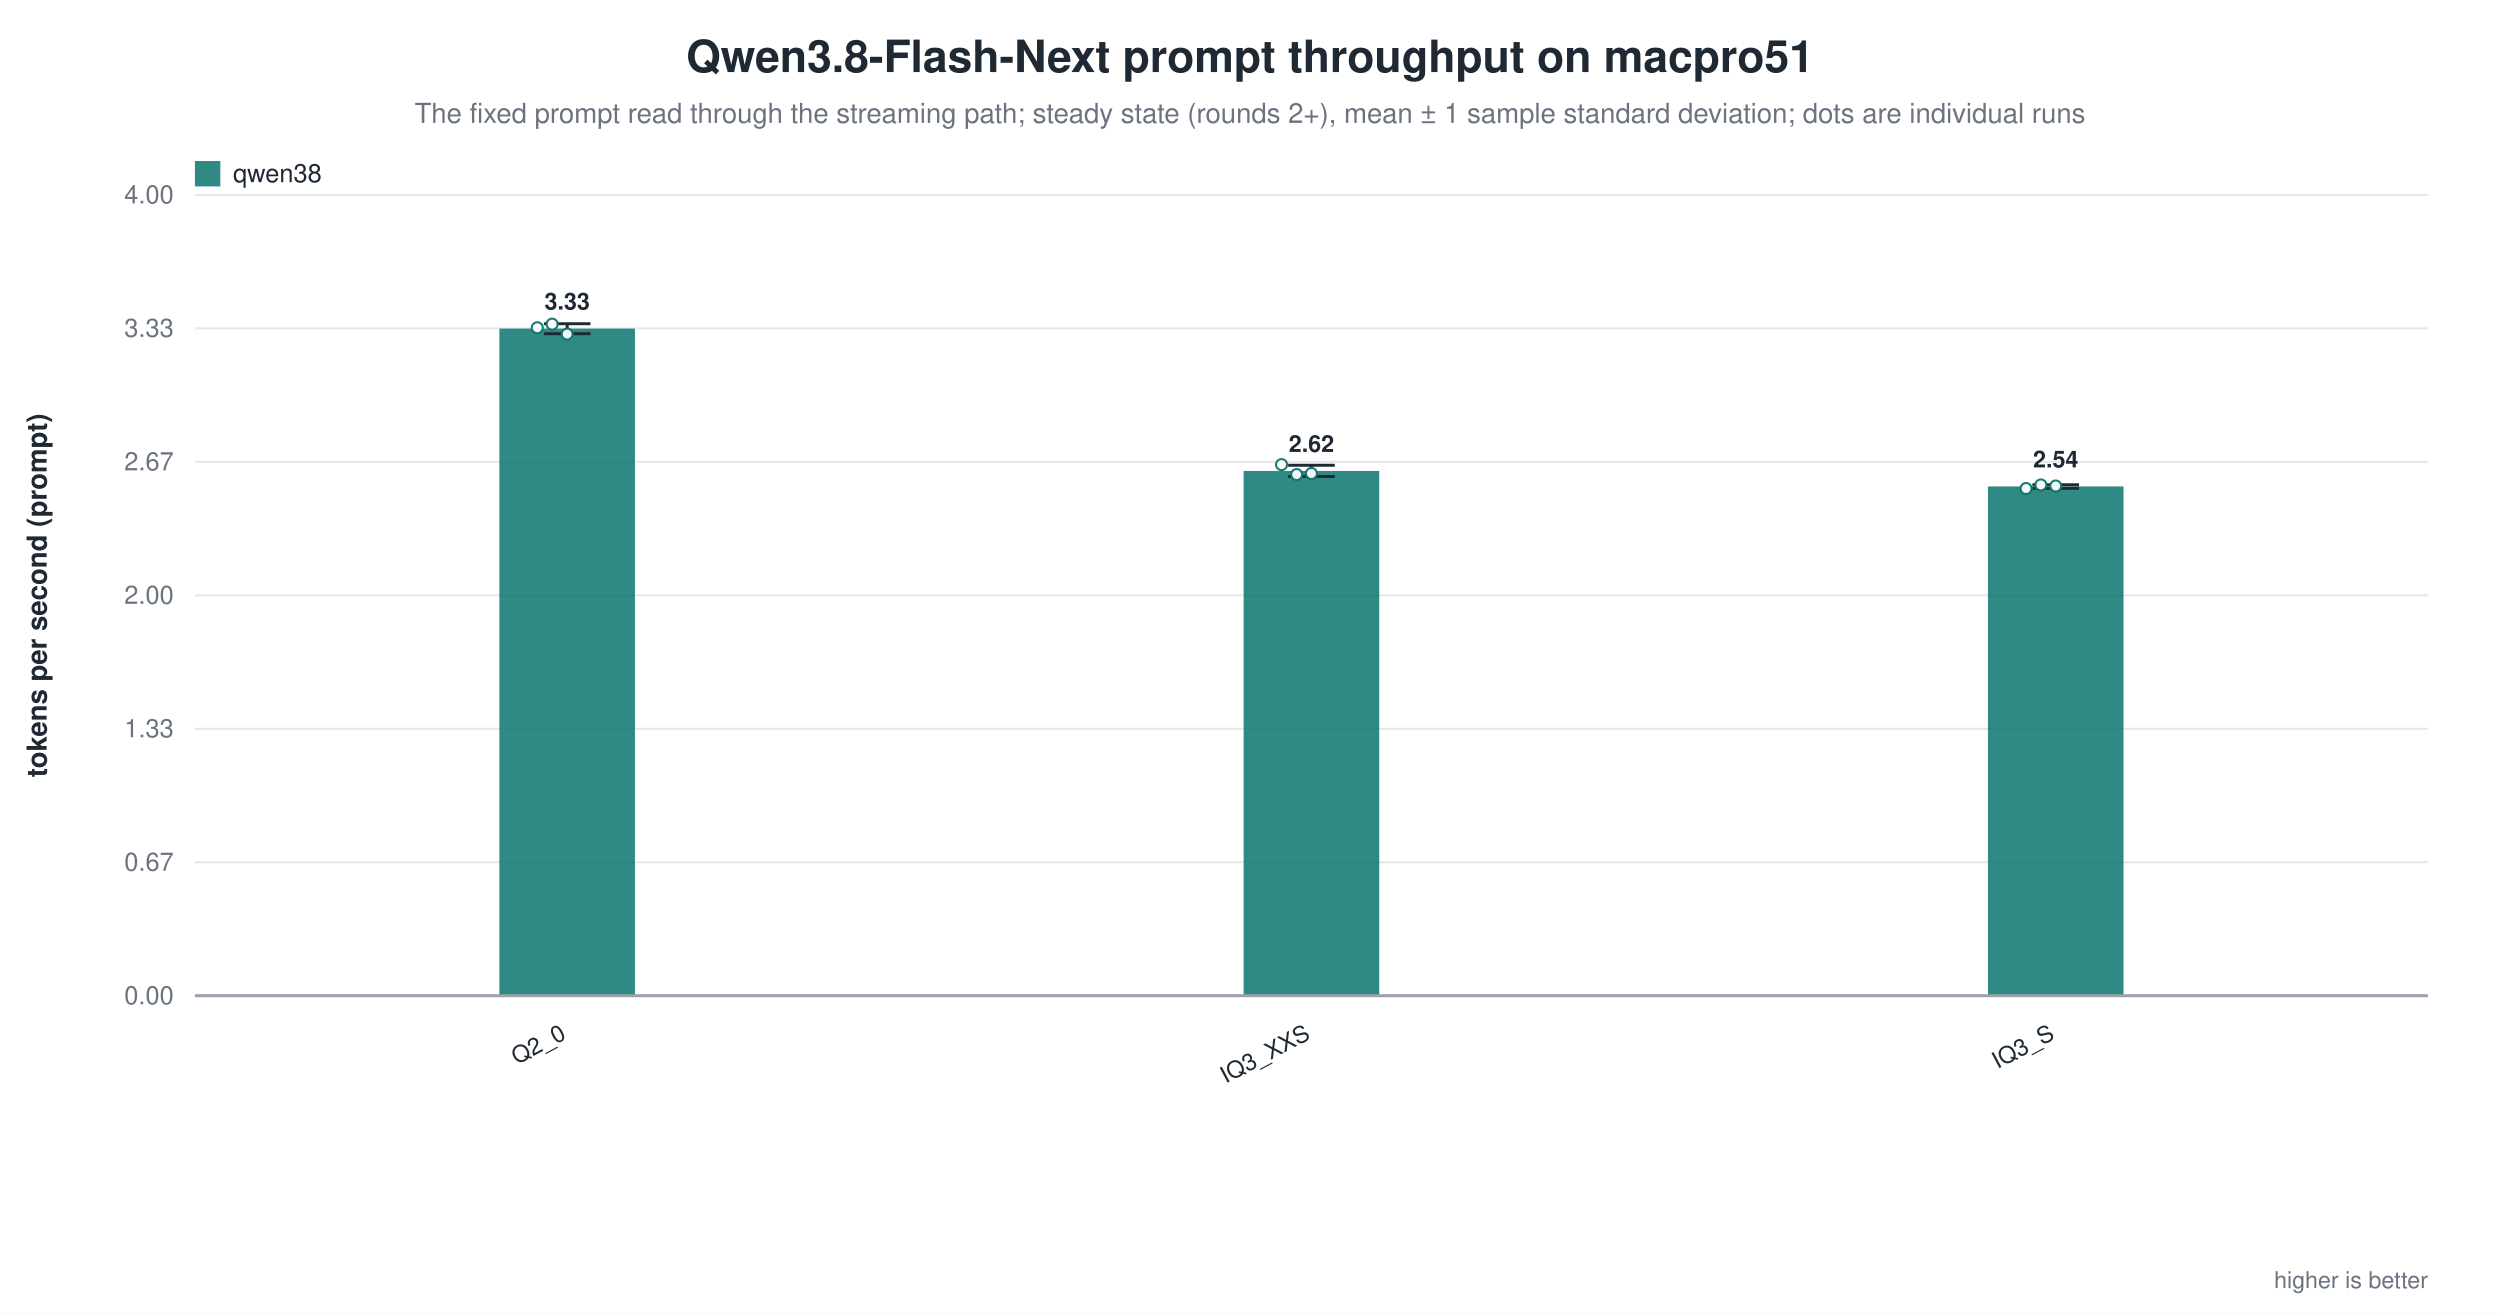
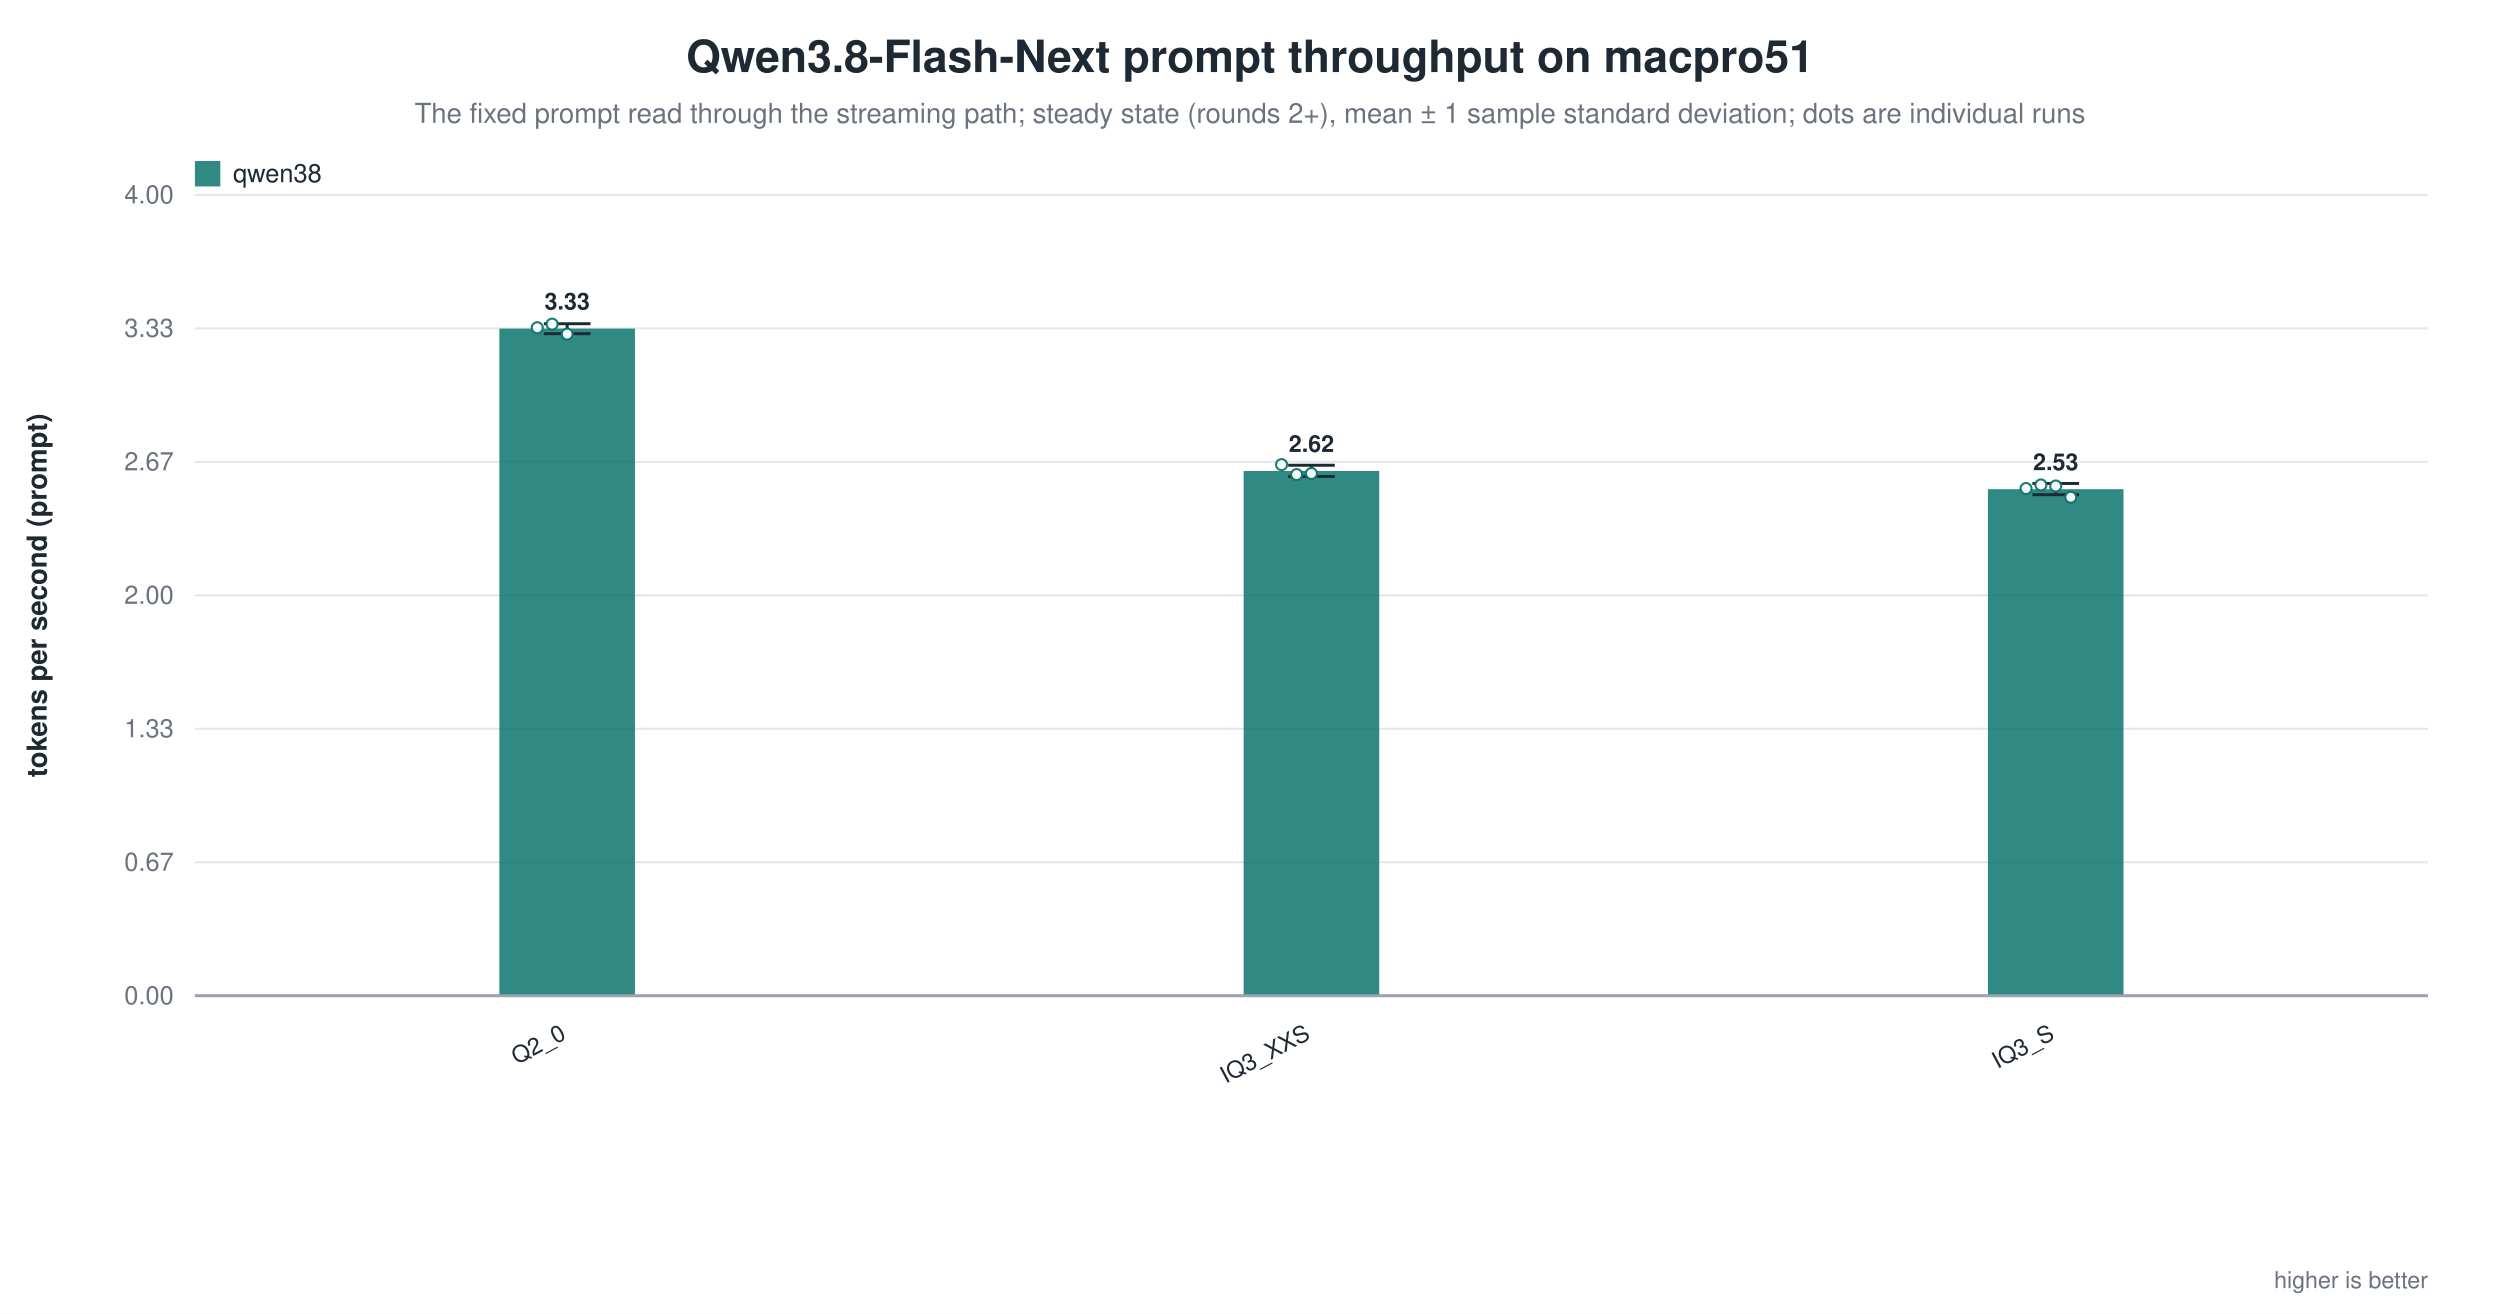
<svg xmlns="http://www.w3.org/2000/svg" width="1180" height="620" viewBox="0 0 1180 620" role="img" aria-label="Qwen3.8-Flash-Next prompt throughput on macpro51">
  <rect width="1180" height="620" fill="white" />
  <text x="590.0" y="34" text-anchor="middle" font-family="Helvetica, Arial, sans-serif" font-size="21" font-weight="600" fill="#1f2933">Qwen3.8-Flash-Next prompt throughput on macpro51</text>
  <text x="590.0" y="58" text-anchor="middle" font-family="Helvetica, Arial, sans-serif" font-size="13" fill="#6b7280">The fixed prompt read through the streaming path; steady state (rounds 2+), mean ± 1 sample standard deviation; dots are individual runs</text>
  <line x1="92.0" y1="470.0" x2="1146.0" y2="470.0" stroke="#9ca3af" stroke-width="1.0" />
  <text x="82.0" y="474.0" text-anchor="end" font-family="Helvetica, Arial, sans-serif" font-size="12" fill="#6b7280" font-weight="400">0.00</text>
  <line x1="92.0" y1="407.0" x2="1146.0" y2="407.0" stroke="#e5e7eb" stroke-width="1.0" />
  <text x="82.0" y="411.0" text-anchor="end" font-family="Helvetica, Arial, sans-serif" font-size="12" fill="#6b7280" font-weight="400">0.67</text>
  <line x1="92.0" y1="344.0" x2="1146.0" y2="344.0" stroke="#e5e7eb" stroke-width="1.0" />
  <text x="82.0" y="348.0" text-anchor="end" font-family="Helvetica, Arial, sans-serif" font-size="12" fill="#6b7280" font-weight="400">1.33</text>
  <line x1="92.0" y1="281.0" x2="1146.0" y2="281.0" stroke="#e5e7eb" stroke-width="1.0" />
  <text x="82.0" y="285.0" text-anchor="end" font-family="Helvetica, Arial, sans-serif" font-size="12" fill="#6b7280" font-weight="400">2.00</text>
  <line x1="92.0" y1="218.0" x2="1146.0" y2="218.0" stroke="#e5e7eb" stroke-width="1.0" />
  <text x="82.0" y="222.0" text-anchor="end" font-family="Helvetica, Arial, sans-serif" font-size="12" fill="#6b7280" font-weight="400">2.67</text>
  <line x1="92.0" y1="155.0" x2="1146.0" y2="155.0" stroke="#e5e7eb" stroke-width="1.0" />
  <text x="82.0" y="159.0" text-anchor="end" font-family="Helvetica, Arial, sans-serif" font-size="12" fill="#6b7280" font-weight="400">3.33</text>
  <line x1="92.0" y1="92.0" x2="1146.0" y2="92.0" stroke="#e5e7eb" stroke-width="1.0" />
  <text x="82.0" y="96.0" text-anchor="end" font-family="Helvetica, Arial, sans-serif" font-size="12" fill="#6b7280" font-weight="400">4.00</text>
  <text x="22.0" y="281.0" text-anchor="middle" font-family="Helvetica, Arial, sans-serif" font-size="13" fill="#1f2933" font-weight="600" transform="rotate(-90.0 22.0 281.0)">tokens per second (prompt)</text>
  <rect x="235.7" y="155.1" width="64.0" height="314.9" fill="#0f766e" opacity="0.86" />
  <line x1="267.7" y1="152.8" x2="267.7" y2="157.5" stroke="#1f2933" stroke-width="1.4" />
  <line x1="256.7" y1="152.8" x2="278.7" y2="152.8" stroke="#1f2933" stroke-width="1.4" />
  <line x1="256.7" y1="157.5" x2="278.7" y2="157.5" stroke="#1f2933" stroke-width="1.4" />
  <circle cx="253.6" cy="154.7" r="2.6" fill="white" stroke="#0f766e" stroke-width="1.0" opacity="0.95" />
  <circle cx="260.6" cy="153.0" r="2.6" fill="white" stroke="#0f766e" stroke-width="1.0" opacity="0.95" />
  <circle cx="267.7" cy="157.7" r="2.6" fill="white" stroke="#0f766e" stroke-width="1.0" opacity="0.95" />
  <text x="267.7" y="146.1" text-anchor="middle" font-family="Helvetica, Arial, sans-serif" font-size="11" fill="#1f2933" font-weight="600">3.33</text>
  <text x="267.7" y="490.0" text-anchor="end" font-family="Helvetica, Arial, sans-serif" font-size="11" fill="#1f2933" font-weight="500" transform="rotate(-28.0 267.7 490.0)">Q2_0</text>
  <rect x="587.0" y="222.3" width="64.0" height="247.7" fill="#0f766e" opacity="0.86" />
  <line x1="619.0" y1="219.6" x2="619.0" y2="224.9" stroke="#1f2933" stroke-width="1.4" />
  <line x1="608.0" y1="219.6" x2="630.0" y2="219.6" stroke="#1f2933" stroke-width="1.4" />
  <line x1="608.0" y1="224.9" x2="630.0" y2="224.9" stroke="#1f2933" stroke-width="1.4" />
  <circle cx="604.9" cy="219.3" r="2.6" fill="white" stroke="#0f766e" stroke-width="1.0" opacity="0.95" />
  <circle cx="612.0" cy="224.0" r="2.6" fill="white" stroke="#0f766e" stroke-width="1.0" opacity="0.95" />
  <circle cx="619.0" cy="223.5" r="2.6" fill="white" stroke="#0f766e" stroke-width="1.0" opacity="0.95" />
  <text x="619.0" y="213.3" text-anchor="middle" font-family="Helvetica, Arial, sans-serif" font-size="11" fill="#1f2933" font-weight="600">2.62</text>
  <text x="619.0" y="490.0" text-anchor="end" font-family="Helvetica, Arial, sans-serif" font-size="11" fill="#1f2933" font-weight="500" transform="rotate(-28.0 619.0 490.0)">IQ3_XXS</text>
-   <rect x="938.3" y="229.6" width="64.0" height="240.4" fill="#0f766e" opacity="0.86" />
-   <line x1="970.3" y1="228.8" x2="970.3" y2="230.5" stroke="#1f2933" stroke-width="1.4" />
-   <line x1="959.3" y1="228.8" x2="981.3" y2="228.8" stroke="#1f2933" stroke-width="1.4" />
-   <line x1="959.3" y1="230.5" x2="981.3" y2="230.5" stroke="#1f2933" stroke-width="1.4" />
+   <rect x="938.3" y="230.9" width="64.0" height="239.1" fill="#0f766e" opacity="0.86" />
+   <line x1="970.3" y1="228.2" x2="970.3" y2="233.5" stroke="#1f2933" stroke-width="1.4" />
+   <line x1="959.3" y1="228.2" x2="981.3" y2="228.2" stroke="#1f2933" stroke-width="1.4" />
+   <line x1="959.3" y1="233.5" x2="981.3" y2="233.5" stroke="#1f2933" stroke-width="1.4" />
  <circle cx="956.3" cy="230.6" r="2.6" fill="white" stroke="#0f766e" stroke-width="1.0" opacity="0.95" />
  <circle cx="963.3" cy="228.9" r="2.6" fill="white" stroke="#0f766e" stroke-width="1.0" opacity="0.95" />
  <circle cx="970.3" cy="229.4" r="2.6" fill="white" stroke="#0f766e" stroke-width="1.0" opacity="0.95" />
-   <text x="970.3" y="220.6" text-anchor="middle" font-family="Helvetica, Arial, sans-serif" font-size="11" fill="#1f2933" font-weight="600">2.54</text>
+   <circle cx="977.4" cy="234.7" r="2.6" fill="white" stroke="#0f766e" stroke-width="1.0" opacity="0.95" />
+   <text x="970.3" y="221.9" text-anchor="middle" font-family="Helvetica, Arial, sans-serif" font-size="11" fill="#1f2933" font-weight="600">2.53</text>
  <text x="970.3" y="490.0" text-anchor="end" font-family="Helvetica, Arial, sans-serif" font-size="11" fill="#1f2933" font-weight="500" transform="rotate(-28.0 970.3 490.0)">IQ3_S</text>
  <line x1="92.0" y1="470.0" x2="1146.0" y2="470.0" stroke="#9ca3af" stroke-width="1.4" />
  <rect x="92.0" y="76.0" width="12.0" height="12.0" fill="#0f766e" opacity="0.86" />
  <text x="110.0" y="86.0" text-anchor="start" font-family="Helvetica, Arial, sans-serif" font-size="12" fill="#1f2933" font-weight="500">qwen38</text>
  <text x="1146.0" y="608.0" text-anchor="end" font-family="Helvetica, Arial, sans-serif" font-size="11" fill="#6b7280" font-weight="400">higher is better</text>
</svg>
